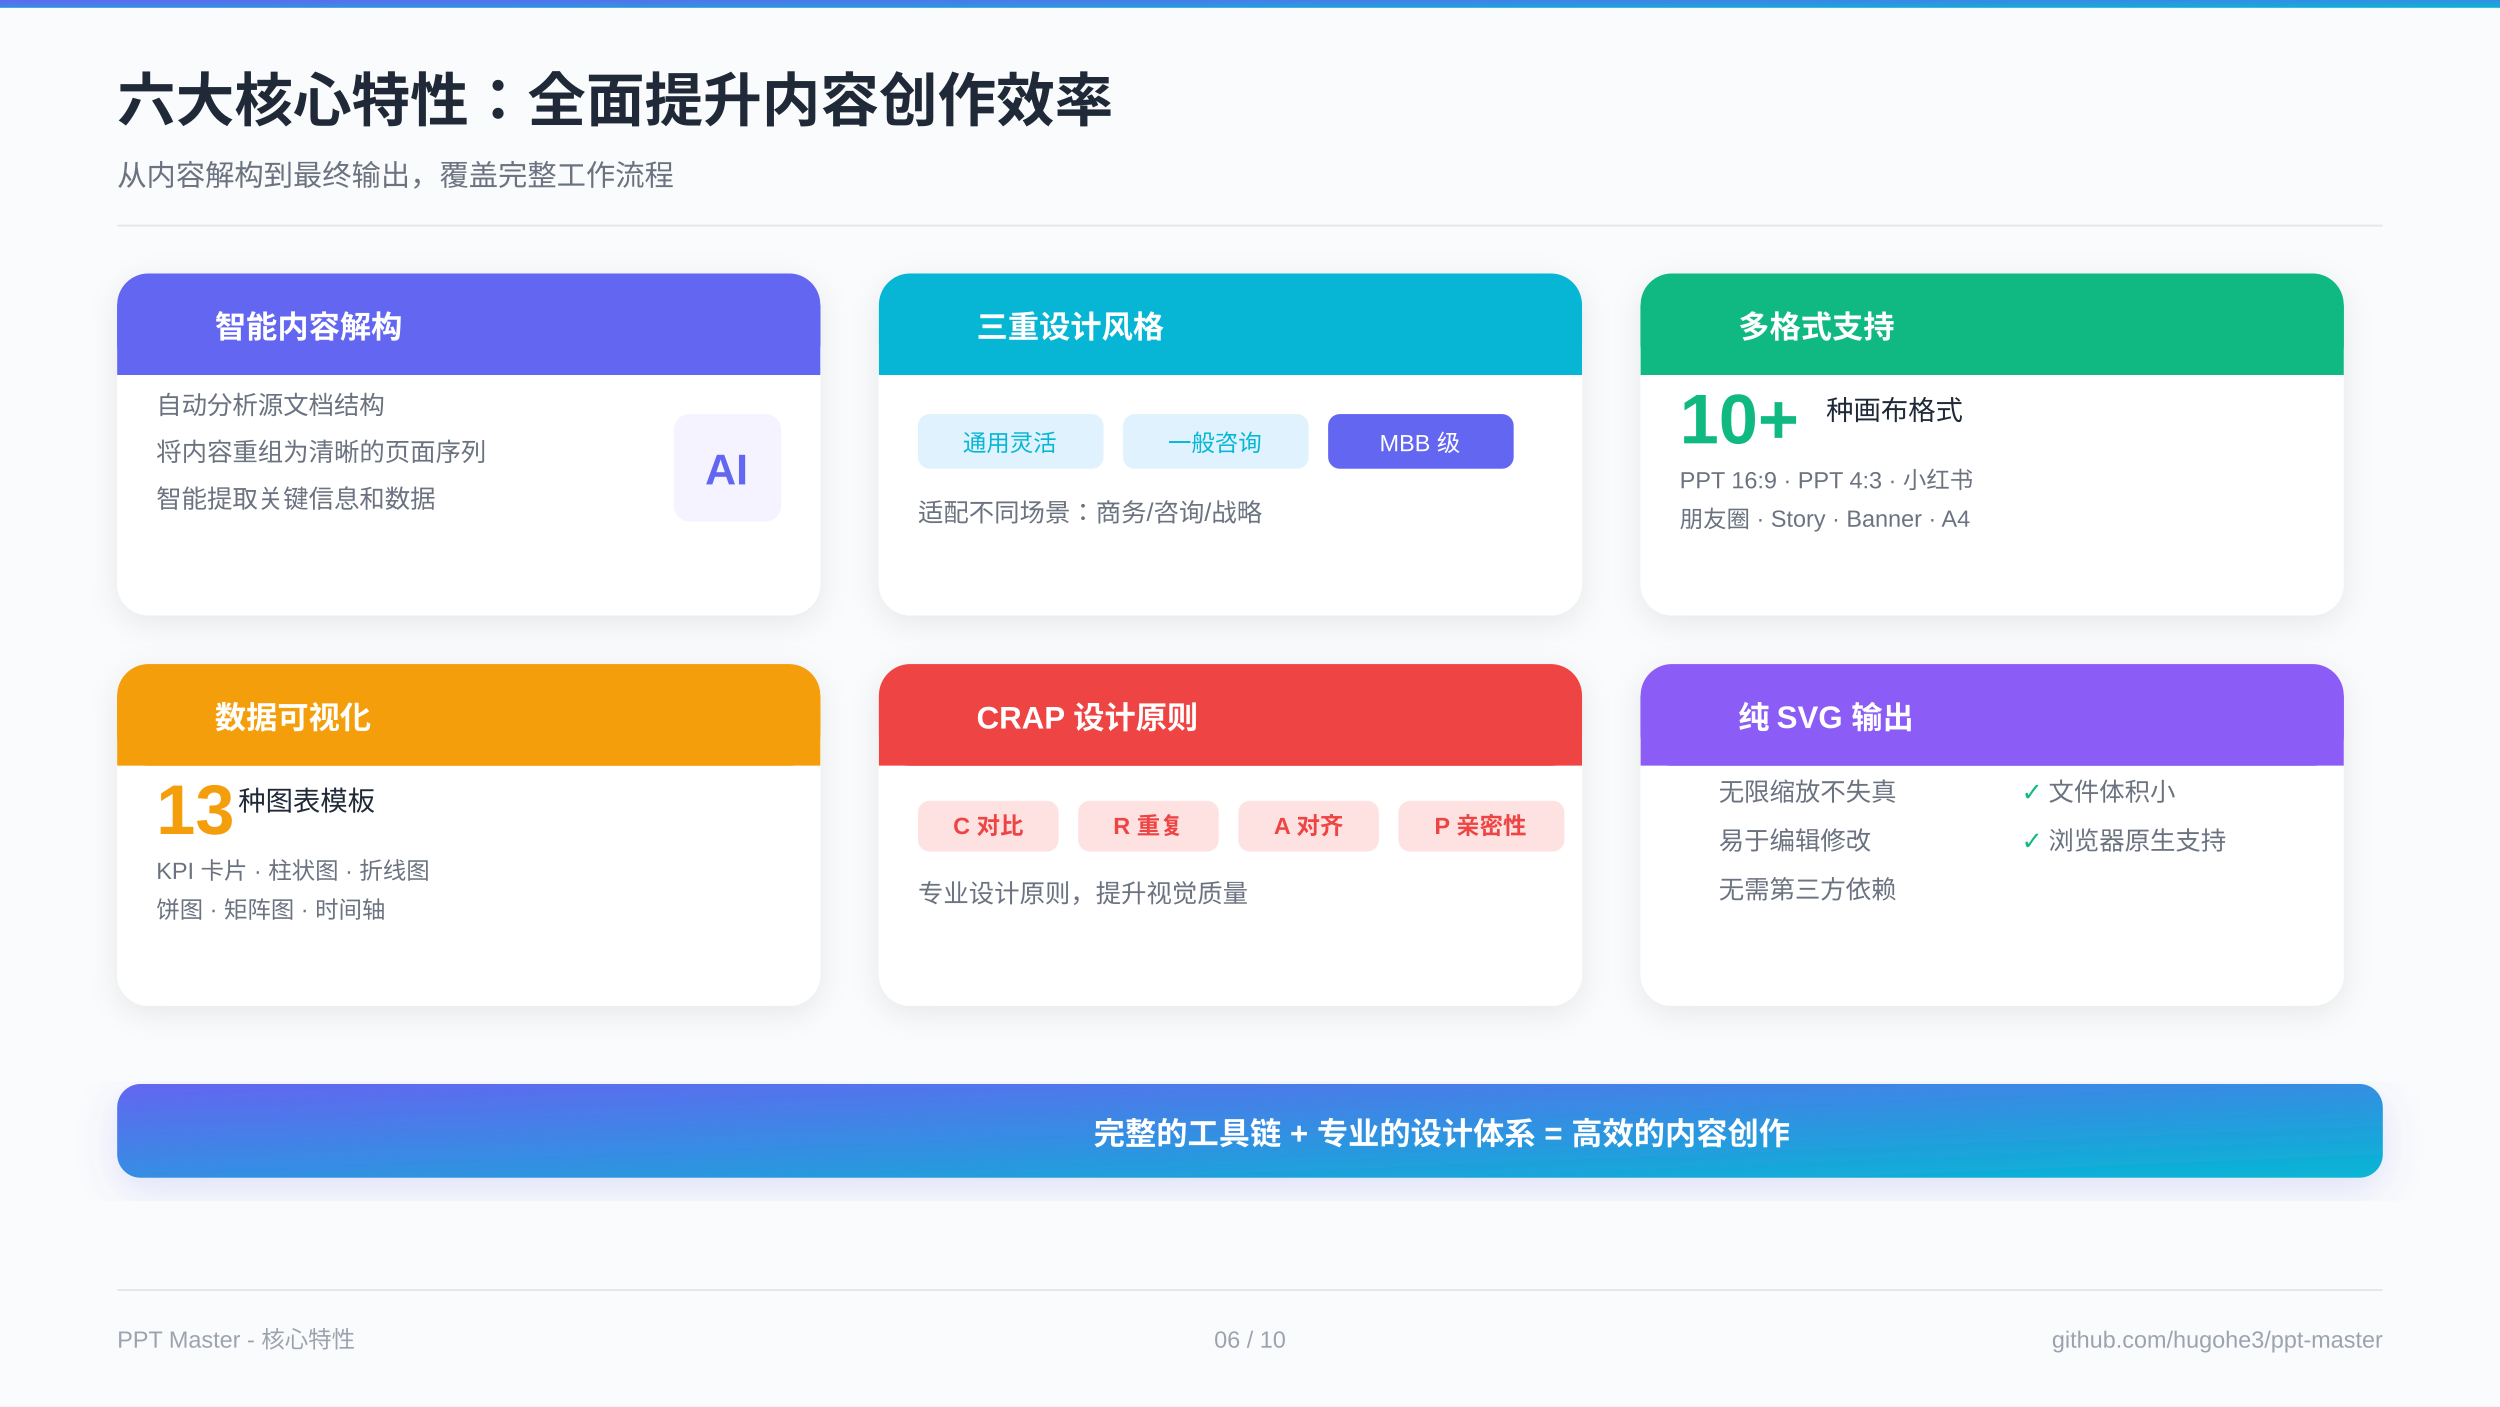
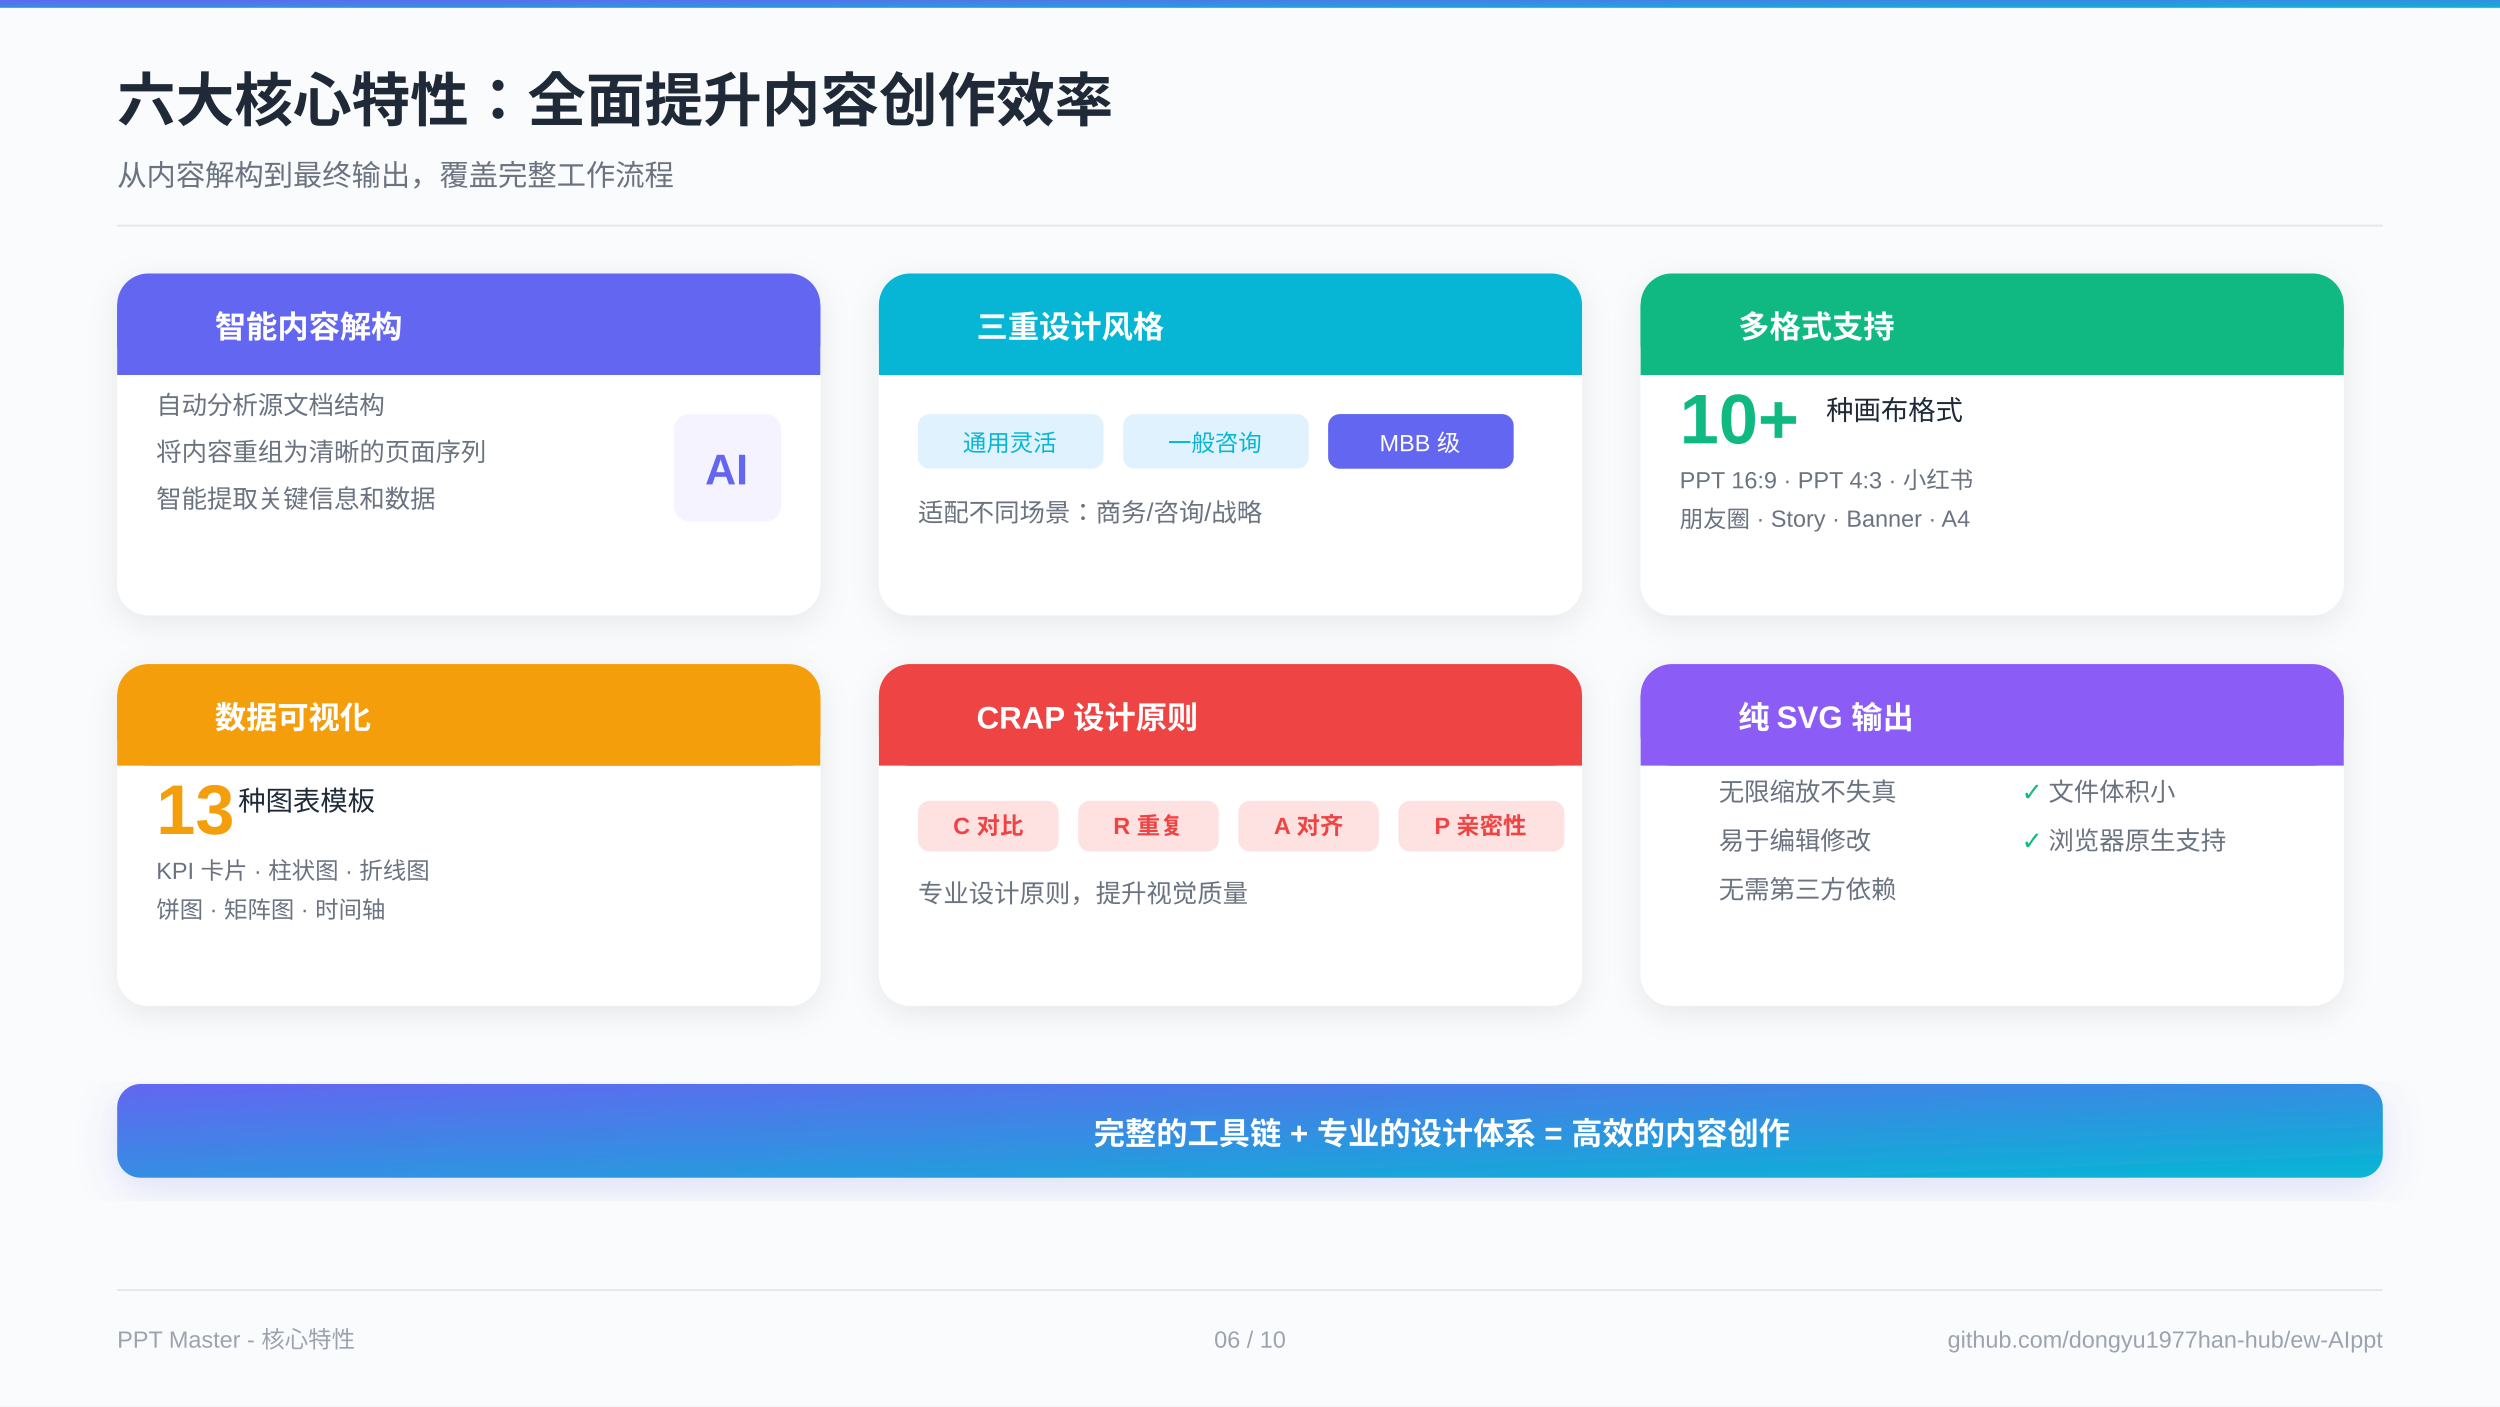
<svg xmlns="http://www.w3.org/2000/svg" viewBox="0 0 1280 720" width="1280" height="720">
  <defs>
    <linearGradient id="gradient1" x1="0%" y1="0%" x2="100%" y2="100%">
      <stop offset="0%" stop-color="#6366F1" />
      <stop offset="100%" stop-color="#06B6D4" />
    </linearGradient>
    <filter id="cardShadow" x="-15%" y="-15%" width="140%" height="140%">
      <feGaussianBlur in="SourceAlpha" stdDeviation="8" />
      <feOffset dx="0" dy="4" result="offsetBlur" />
      <feFlood flood-color="#000000" flood-opacity="0.08" result="shadowColor" />
      <feComposite in="shadowColor" in2="offsetBlur" operator="in" result="shadow" />
      <feMerge>
        <feMergeNode in="shadow" />
        <feMergeNode in="SourceGraphic" />
      </feMerge>
    </filter>
    <filter id="accentShadow" x="-15%" y="-15%" width="140%" height="140%">
      <feGaussianBlur in="SourceAlpha" stdDeviation="10" />
      <feOffset dx="0" dy="6" result="offsetBlur" />
      <feFlood flood-color="#6366F1" flood-opacity="0.18" result="shadowColor" />
      <feComposite in="shadowColor" in2="offsetBlur" operator="in" result="shadow" />
      <feMerge>
        <feMergeNode in="shadow" />
        <feMergeNode in="SourceGraphic" />
      </feMerge>
    </filter>
  </defs>
  <rect width="1280" height="720" fill="#FAFBFC" />
  <rect x="0" y="0" width="1280" height="4" fill="url(#gradient1)" />
  <text x="60" y="62" font-family="Microsoft YaHei, Arial, sans-serif" font-size="30" font-weight="bold" fill="#1F2937">六大核心特性：全面提升内容创作效率</text>
  <text x="60" y="95" font-family="Microsoft YaHei, Arial, sans-serif" font-size="15" fill="#6B7280">从内容解构到最终输出，覆盖完整工作流程</text>
  <rect x="60" y="115" width="1160" height="1" fill="#E5E7EB" />
  <g transform="translate(60, 140)">
    <g filter="url(#cardShadow)">
      <rect width="360" height="175" rx="16" fill="#FFFFFF" />
    </g>
    <rect x="0" y="0" width="360" height="52" rx="16" fill="#6366F1" />
    <rect x="0" y="16" width="360" height="36" fill="#6366F1" />
    <use data-icon="robot" x="18" y="13" width="24" height="24" fill="#FFFFFF" />
    <text x="50" y="33" font-family="Microsoft YaHei, Arial, sans-serif" font-size="16" font-weight="bold" fill="#FFFFFF">智能内容解构</text>
    <g transform="translate(20, 72)" font-family="Microsoft YaHei, Arial, sans-serif" font-size="13" fill="#6B7280">
      <text x="0" y="0">自动分析源文档结构</text>
      <text x="0" y="24">将内容重组为清晰的页面序列</text>
      <text x="0" y="48">智能提取关键信息和数据</text>
    </g>
    <rect x="285" y="72" width="55" height="55" rx="8" fill="#F5F3FF" />
    <text x="312" y="108" font-family="Arial, sans-serif" font-size="22" font-weight="bold" text-anchor="middle" fill="#6366F1">AI</text>
    <g transform="translate(390, 0)">
      <g filter="url(#cardShadow)">
        <rect width="360" height="175" rx="16" fill="#FFFFFF" />
      </g>
      <rect x="0" y="0" width="360" height="52" rx="16" fill="#06B6D4" />
      <rect x="0" y="16" width="360" height="36" fill="#06B6D4" />
      <use data-icon="brush" x="18" y="13" width="24" height="24" fill="#FFFFFF" />
      <text x="50" y="33" font-family="Microsoft YaHei, Arial, sans-serif" font-size="16" font-weight="bold" fill="#FFFFFF">三重设计风格</text>
      <g transform="translate(20, 72)" font-family="Microsoft YaHei, Arial, sans-serif">
        <rect x="0" y="0" width="95" height="28" rx="6" fill="#E0F2FE" />
        <text x="47" y="19" font-size="12" text-anchor="middle" fill="#06B6D4">通用灵活</text>
        <rect x="105" y="0" width="95" height="28" rx="6" fill="#E0F2FE" />
        <text x="152" y="19" font-size="12" text-anchor="middle" fill="#06B6D4">一般咨询</text>
        <rect x="210" y="0" width="95" height="28" rx="6" fill="#6366F1" />
        <text x="257" y="19" font-size="12" text-anchor="middle" fill="#FFFFFF">MBB 级</text>
        <text x="0" y="55" font-size="13" fill="#6B7280">适配不同场景：商务/咨询/战略</text>
      </g>
    </g>
    <g transform="translate(780, 0)">
      <g filter="url(#cardShadow)">
        <rect width="360" height="175" rx="16" fill="#FFFFFF" />
      </g>
      <rect x="0" y="0" width="360" height="52" rx="16" fill="#10B981" />
      <rect x="0" y="16" width="360" height="36" fill="#10B981" />
      <use data-icon="grid" x="18" y="13" width="24" height="24" fill="#FFFFFF" />
      <text x="50" y="33" font-family="Microsoft YaHei, Arial, sans-serif" font-size="16" font-weight="bold" fill="#FFFFFF">多格式支持</text>
      <g transform="translate(20, 70)" font-family="Microsoft YaHei, Arial, sans-serif">
        <text x="0" y="17" font-size="36" font-weight="bold" fill="#10B981">10+</text>
        <text x="75" y="5" font-size="14" fill="#1F2937">种画布格式</text>
        <text x="0" y="40" font-size="12" fill="#6B7280">PPT 16:9 · PPT 4:3 · 小红书</text>
        <text x="0" y="60" font-size="12" fill="#6B7280">朋友圈 · Story · Banner · A4</text>
      </g>
    </g>
    <g transform="translate(0, 200)">
      <g filter="url(#cardShadow)">
        <rect width="360" height="175" rx="16" fill="#FFFFFF" />
      </g>
      <rect x="0" y="0" width="360" height="52" rx="16" fill="#F59E0B" />
      <rect x="0" y="16" width="360" height="36" fill="#F59E0B" />
      <use data-icon="chart-bar" x="18" y="13" width="24" height="24" fill="#FFFFFF" />
      <text x="50" y="33" font-family="Microsoft YaHei, Arial, sans-serif" font-size="16" font-weight="bold" fill="#FFFFFF">数据可视化</text>
      <g transform="translate(20, 70)" font-family="Microsoft YaHei, Arial, sans-serif">
        <text x="0" y="17" font-size="36" font-weight="bold" fill="#F59E0B">13</text>
        <text x="42" y="5" font-size="14" fill="#1F2937">种图表模板</text>
        <text x="0" y="40" font-size="12" fill="#6B7280">KPI 卡片 · 柱状图 · 折线图</text>
        <text x="0" y="60" font-size="12" fill="#6B7280">饼图 · 矩阵图 · 时间轴</text>
      </g>
    </g>
    <g transform="translate(390, 200)">
      <g filter="url(#cardShadow)">
        <rect width="360" height="175" rx="16" fill="#FFFFFF" />
      </g>
      <rect x="0" y="0" width="360" height="52" rx="16" fill="#EF4444" />
      <rect x="0" y="16" width="360" height="36" fill="#EF4444" />
      <use data-icon="target" x="18" y="13" width="24" height="24" fill="#FFFFFF" />
      <text x="50" y="33" font-family="Microsoft YaHei, Arial, sans-serif" font-size="16" font-weight="bold" fill="#FFFFFF">CRAP 设计原则</text>
      <g transform="translate(20, 70)" font-family="Microsoft YaHei, Arial, sans-serif" font-size="12">
        <rect x="0" y="0" width="72" height="26" rx="6" fill="#FEE2E2" />
        <text x="36" y="17" text-anchor="middle" fill="#EF4444" font-weight="bold">C 对比</text>
        <rect x="82" y="0" width="72" height="26" rx="6" fill="#FEE2E2" />
        <text x="118" y="17" text-anchor="middle" fill="#EF4444" font-weight="bold">R 重复</text>
        <rect x="164" y="0" width="72" height="26" rx="6" fill="#FEE2E2" />
        <text x="200" y="17" text-anchor="middle" fill="#EF4444" font-weight="bold">A 对齐</text>
        <rect x="246" y="0" width="85" height="26" rx="6" fill="#FEE2E2" />
        <text x="288" y="17" text-anchor="middle" fill="#EF4444" font-weight="bold">P 亲密性</text>
        <text x="0" y="52" font-size="13" fill="#6B7280">专业设计原则，提升视觉质量</text>
      </g>
    </g>
    <g transform="translate(780, 200)">
      <g filter="url(#cardShadow)">
        <rect width="360" height="175" rx="16" fill="#FFFFFF" />
      </g>
      <rect x="0" y="0" width="360" height="52" rx="16" fill="#8B5CF6" />
      <rect x="0" y="16" width="360" height="36" fill="#8B5CF6" />
      <use data-icon="vector-square" x="18" y="13" width="24" height="24" fill="#FFFFFF" />
      <text x="50" y="33" font-family="Microsoft YaHei, Arial, sans-serif" font-size="16" font-weight="bold" fill="#FFFFFF">纯 SVG 输出</text>
      <g transform="translate(20, 70)" font-family="Microsoft YaHei, Arial, sans-serif" font-size="13" fill="#6B7280">
        <use data-icon="circle-checkmark" x="-2" y="-12" width="16" height="16" fill="#10B981" />
        <text x="20" y="0">无限缩放不失真</text>
        <text x="175" y="0">
          <tspan fill="#10B981" font-weight="bold">✓</tspan> 文件体积小</text>
        <use data-icon="circle-checkmark" x="-2" y="13" width="16" height="16" fill="#10B981" />
        <text x="20" y="25">易于编辑修改</text>
        <text x="175" y="25">
          <tspan fill="#10B981" font-weight="bold">✓</tspan> 浏览器原生支持</text>
        <use data-icon="circle-checkmark" x="-2" y="38" width="16" height="16" fill="#10B981" />
        <text x="20" y="50">无需第三方依赖</text>
      </g>
    </g>
  </g>
  <g filter="url(#accentShadow)">
    <rect x="60" y="555" width="1160" height="48" rx="12" fill="url(#gradient1)" />
  </g>
  <use data-icon="rocket" x="530" y="567" width="22" height="22" fill="#FFFFFF" />
  <text x="560" y="586" font-family="Microsoft YaHei, Arial, sans-serif" font-size="16" font-weight="bold" fill="#FFFFFF">完整的工具链 + 专业的设计体系 = 高效的内容创作</text>
  <rect x="60" y="660" width="1160" height="1" fill="#E5E7EB" />
  <text x="60" y="690" font-family="Microsoft YaHei, Arial, sans-serif" font-size="12" fill="#9CA3AF">PPT Master - 核心特性</text>
  <text x="640" y="690" font-family="Arial, sans-serif" font-size="12" text-anchor="middle" fill="#9CA3AF">06 / 10</text>
-   <text x="1220" y="690" font-family="Arial, sans-serif" font-size="12" text-anchor="end" fill="#9CA3AF">github.com/hugohe3/ppt-master</text>
+   <text x="1220" y="690" font-family="Arial, sans-serif" font-size="12" text-anchor="end" fill="#9CA3AF">github.com/dongyu1977han-hub/ew-AIppt</text>
</svg>
